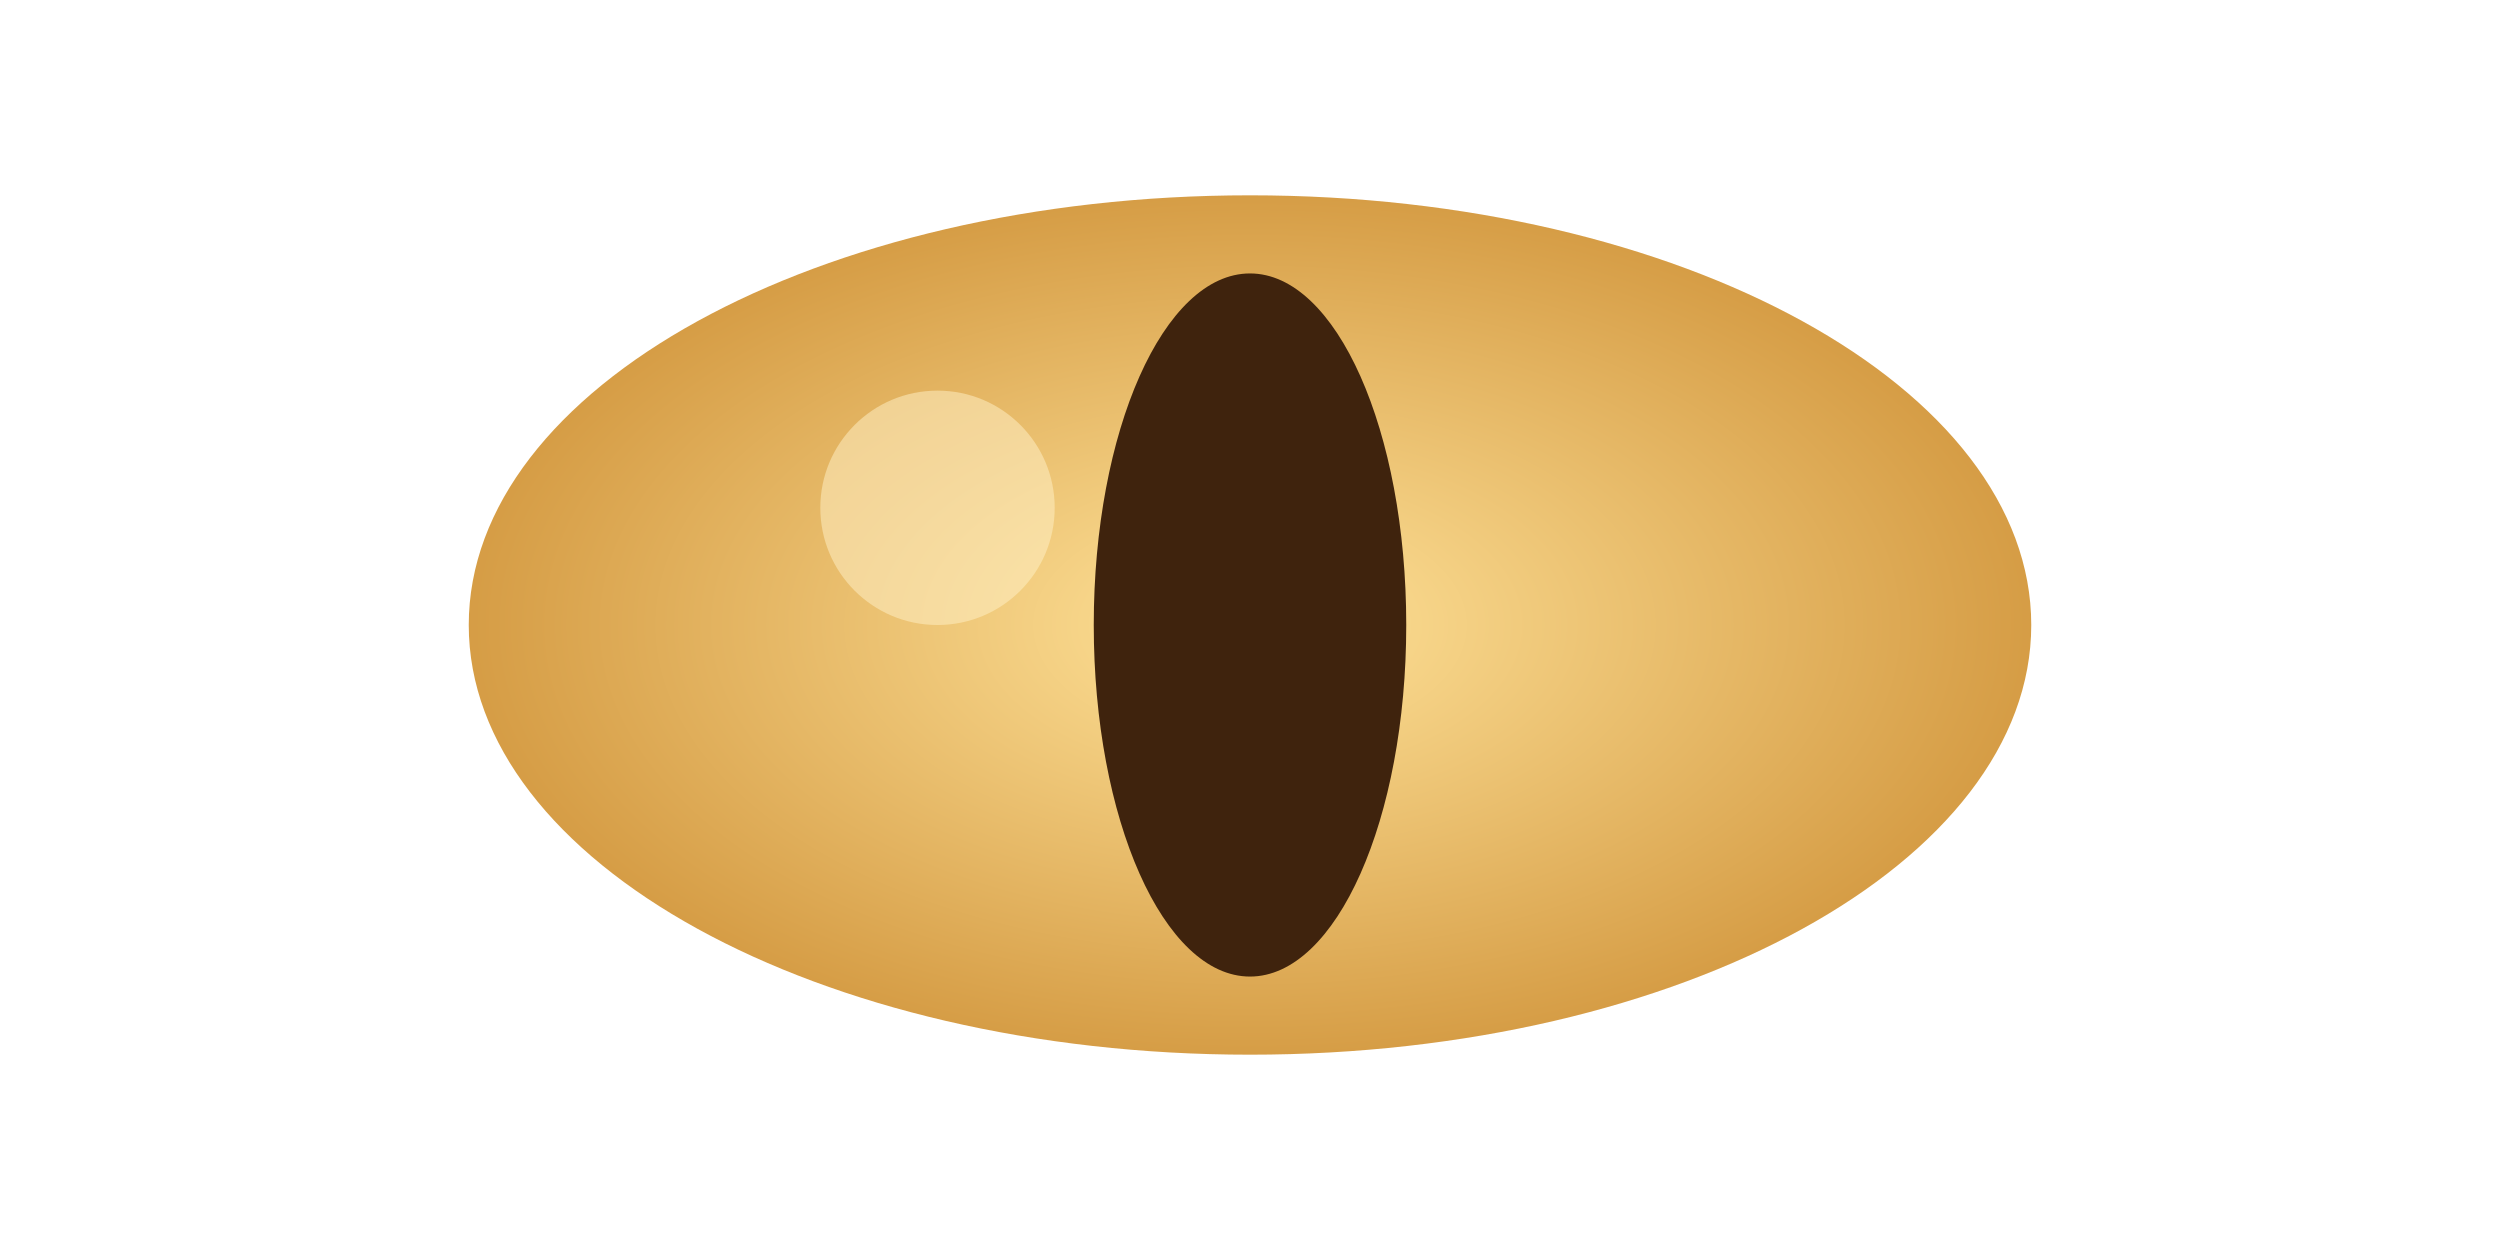
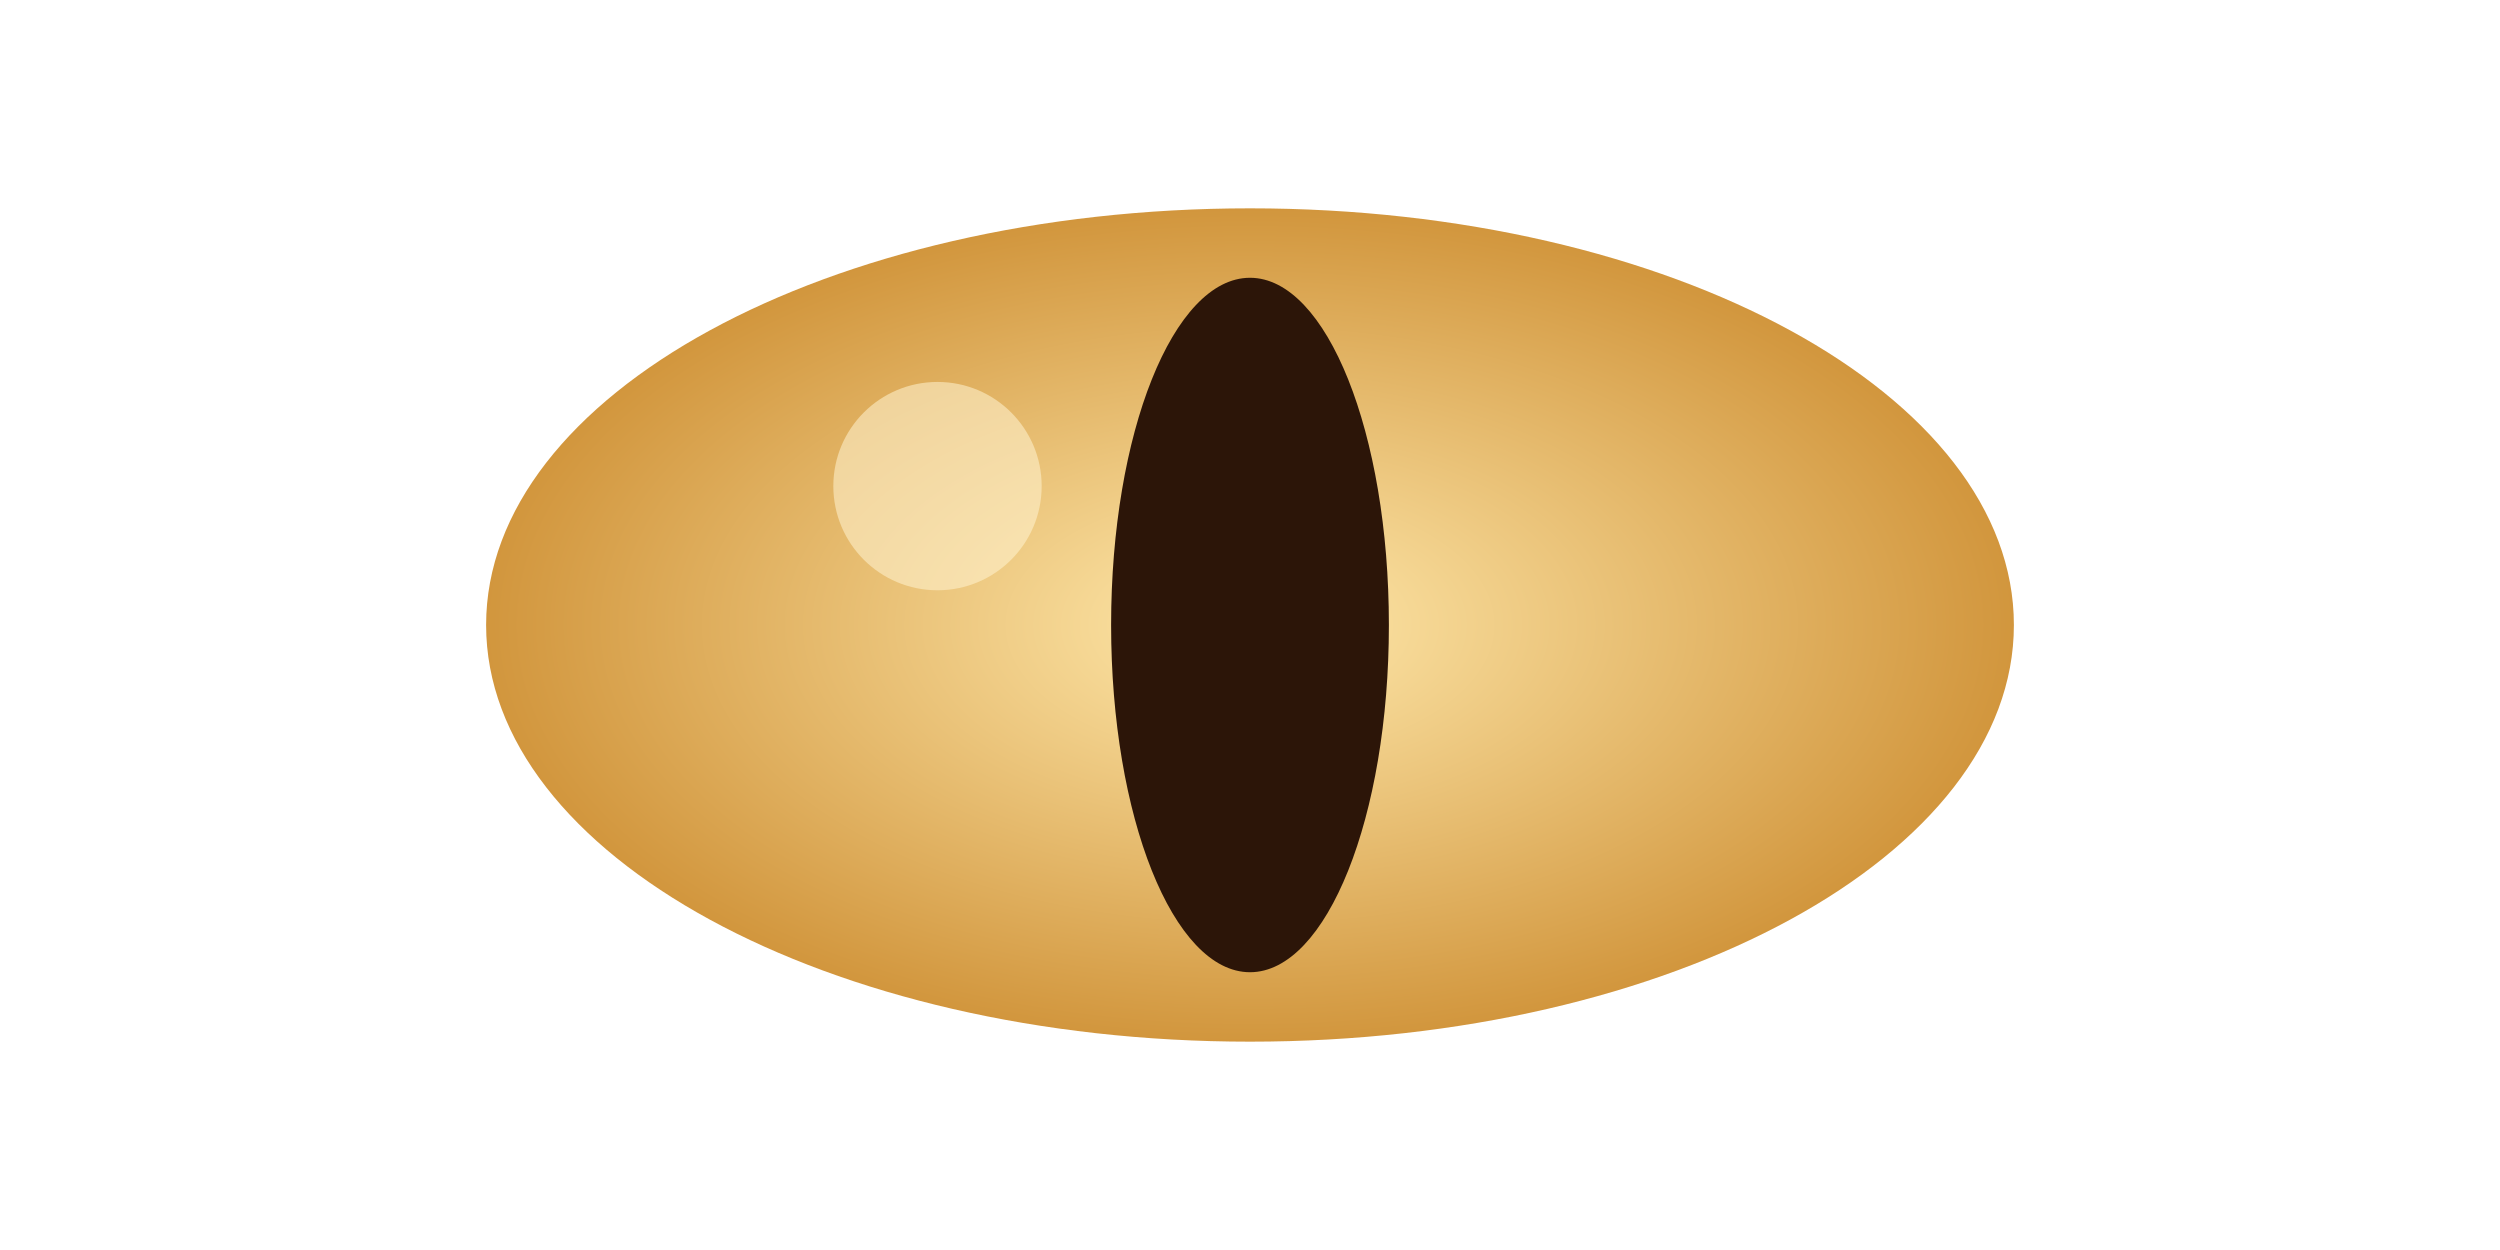
- <svg xmlns="http://www.w3.org/2000/svg" width="64" height="32" viewBox="0 0 64 32">
+ <svg xmlns="http://www.w3.org/2000/svg" width="72" height="36" viewBox="0 0 72 36">
  <defs>
-     <radialGradient id="eye" cx="50%" cy="50%" r="52%">
-       <stop stop-color="#FFE39A" />
-       <stop offset="1" stop-color="#D49A42" />
+     <radialGradient id="eyeIris" cx="50%" cy="50%" r="52%">
+       <stop stop-color="#FFE9AC" />
+       <stop offset="1" stop-color="#D09339" />
    </radialGradient>
  </defs>
-   <ellipse cx="32" cy="16" rx="20" ry="11" fill="url(#eye)" />
-   <ellipse cx="32" cy="16" rx="4" ry="9" fill="#3F230D" />
-   <circle cx="24" cy="13" r="3" fill="#FFF0C7" fill-opacity="0.52" />
+   <ellipse cx="36" cy="18" rx="22" ry="12" fill="url(#eyeIris)" />
+   <ellipse cx="36" cy="18" rx="4" ry="10" fill="#2C1508" />
+   <circle cx="27" cy="14" r="3" fill="#FFF3CF" fill-opacity="0.56" />
</svg>
